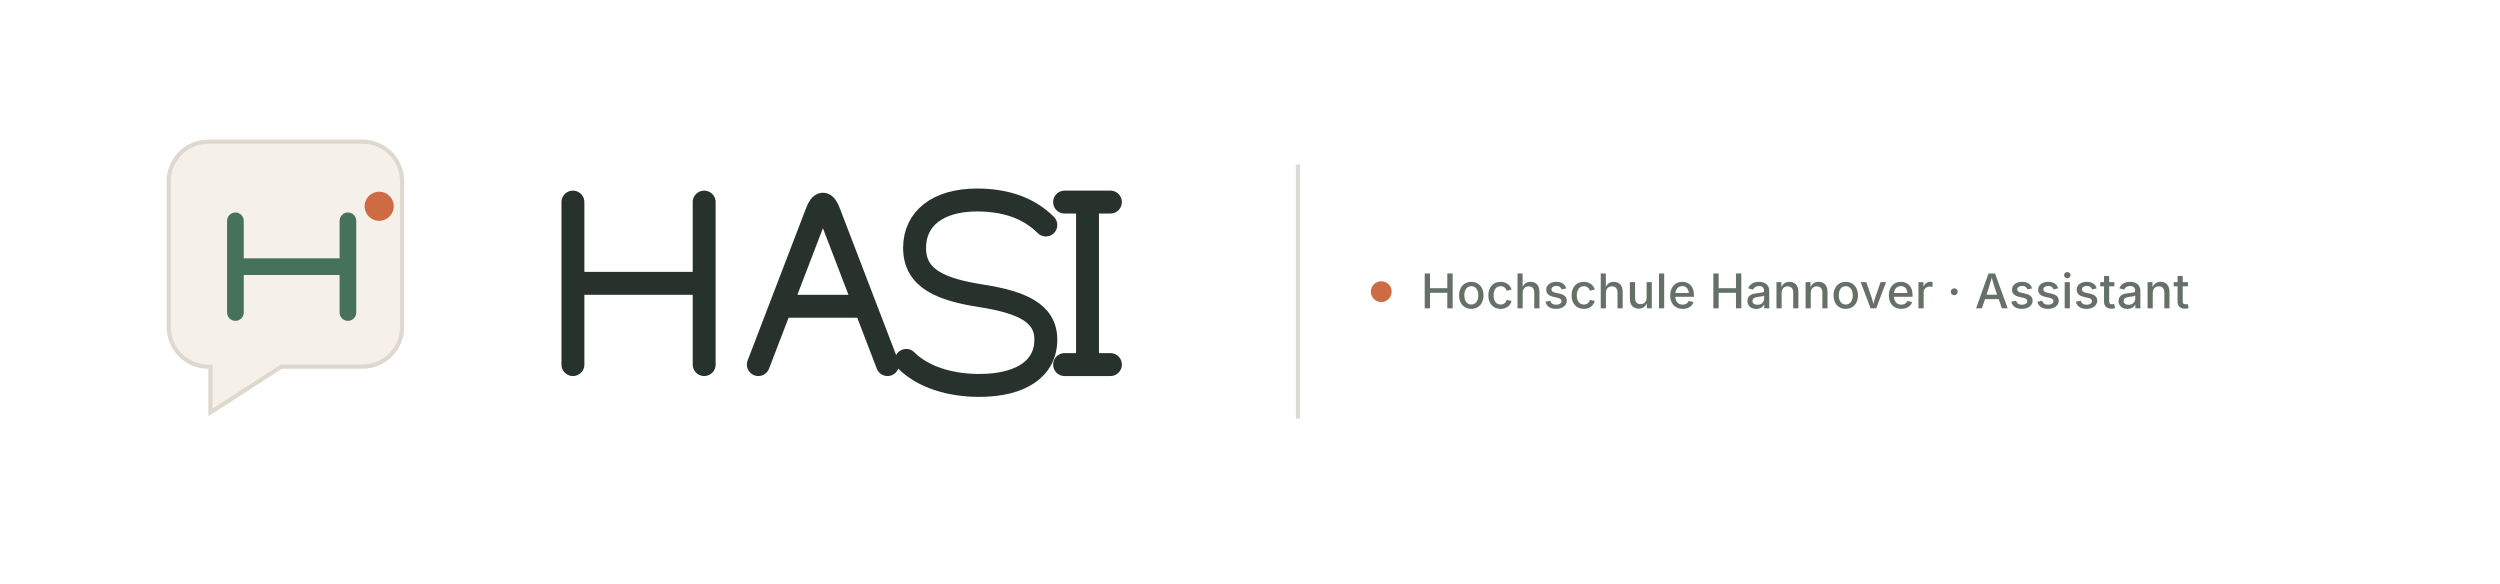
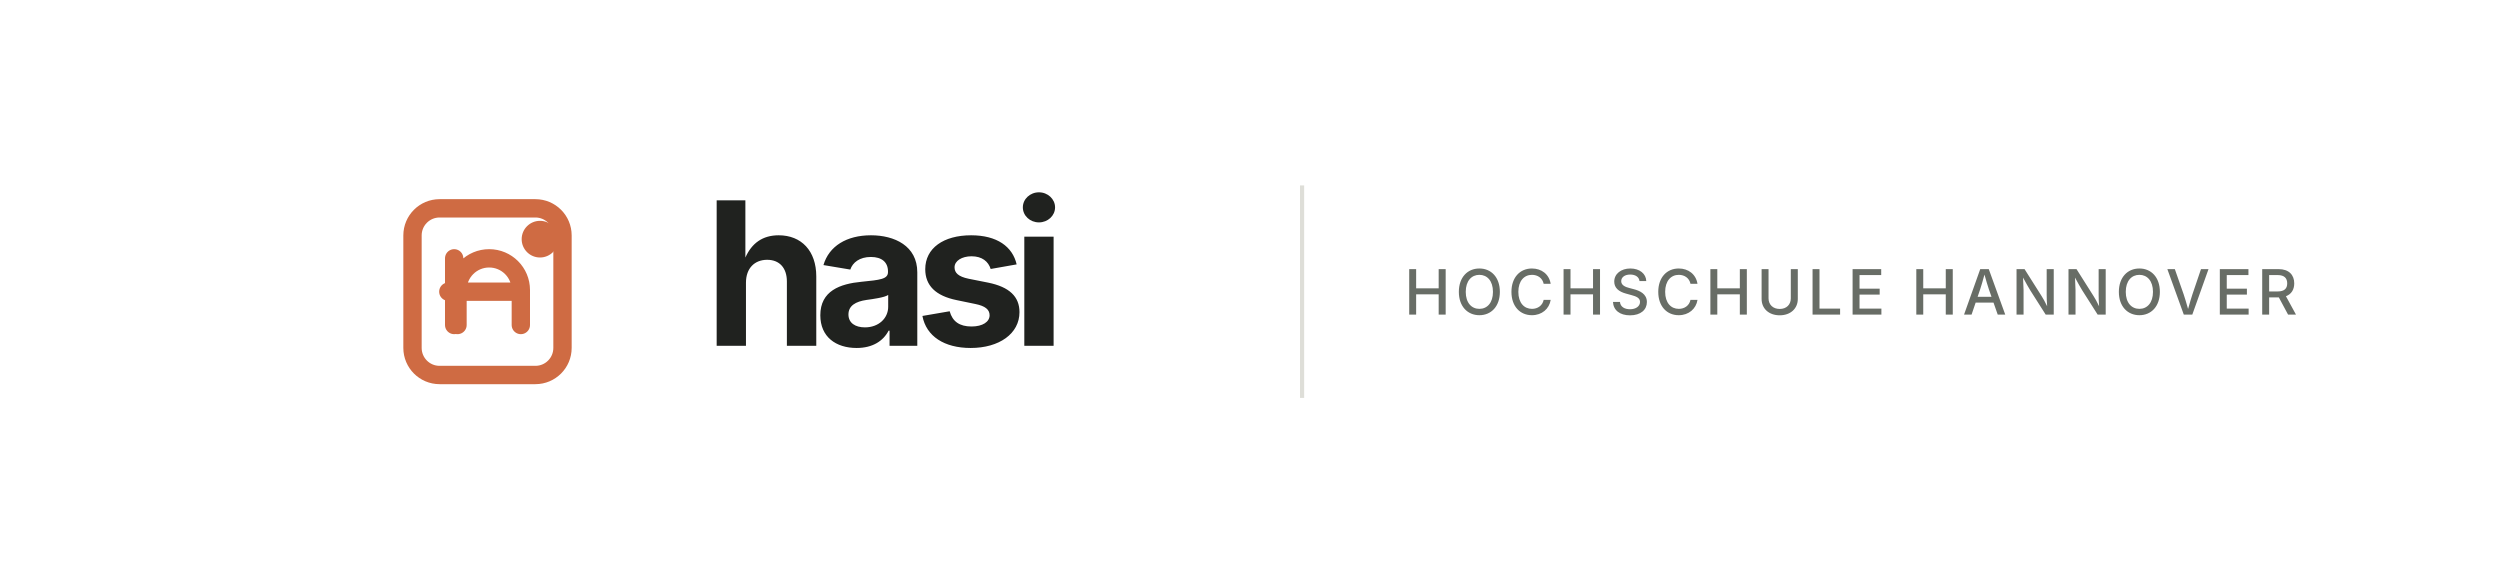
- <svg xmlns="http://www.w3.org/2000/svg" viewBox="0 0 1200 280" role="img" aria-labelledby="title desc">
-   <g transform="translate(52 50)">
-     <path d="M48 18h74a19 19 0 0 1 19 19v70a19 19 0 0 1-19 19H83l-34 22v-22h-1a19 19 0 0 1-19-19V37a19 19 0 0 1 19-19Z" fill="#f5f0e9" stroke="#ded8ce" stroke-width="2" />
-     <path d="M61 100V56m54 44V56M61 78h54" fill="none" stroke="#46715a" stroke-width="8" stroke-linecap="round" stroke-linejoin="round" />
-     <circle cx="130" cy="49" r="7" fill="#cf6b43" />
+ <svg xmlns="http://www.w3.org/2000/svg" width="1200" height="280" viewBox="0 0 1200 280" role="img" aria-labelledby="title desc">
+   <g transform="translate(170 76) scale(4)" fill="none" stroke="#cf6b43" stroke-width="2.2" stroke-linecap="round" stroke-linejoin="round" aria-hidden="true">
+     <path d="M7 9.25A3.25 3.25 0 0 1 10.25 6h11.5A3.25 3.25 0 0 1 25 9.25v13.5A3.25 3.25 0 0 1 21.75 26h-11.5A3.25 3.25 0 0 1 7 22.75V9.25Z" />
+     <path d="M12 20V12m8 8v-4.2a3.8 3.8 0 0 0-7.6 0V20m-1.1-4h8" />
+     <circle cx="22.3" cy="9.7" r="2.2" fill="#cf6b43" stroke="none" />
  </g>
-   <g transform="translate(270 89)" fill="none" stroke="#26322b" stroke-width="11" stroke-linecap="round" stroke-linejoin="round" aria-hidden="true">
-     <path d="M5 8v78m63-78v78M5 47h63" />
-     <path d="M94 86 122 13q3-8 6 0l28 73m-49-28h36" />
-     <path d="M232 19c-8-8-19-12-33-12-19 0-30 9-30 23 0 15 13 20 32 23 19 3 31 8 31 21 0 14-12 22-32 22-14 0-27-4-35-12" />
-     <path d="M252 8v78m-11-78h22m-22 78h22" />
-   </g>
-   <path d="M623 79v122" stroke="#d8dcd5" stroke-width="2" />
-   <circle cx="663" cy="140" r="5" fill="#cf6b43" />
-   <text x="682" y="148" fill="#657068" font-family="-apple-system,BlinkMacSystemFont,'Segoe UI',sans-serif" font-size="23" font-weight="500" letter-spacing="0.15">Hochschule Hannover · Assistant</text>
+   <text x="338" y="166" fill="#20221f" font-family="-apple-system, BlinkMacSystemFont, 'SF Pro Display', 'SF Pro Text', 'Segoe UI', sans-serif" font-size="96" font-weight="680" letter-spacing="-0.075em">hasi</text>
+   <path d="M625 89v102" stroke="#deded8" stroke-width="2" />
+   <text x="674" y="151" fill="#686d66" font-family="-apple-system, BlinkMacSystemFont, 'SF Pro Display', 'SF Pro Text', 'Segoe UI', sans-serif" font-size="30" font-weight="500" letter-spacing="0.075em">HOCHSCHULE HANNOVER</text>
</svg>
